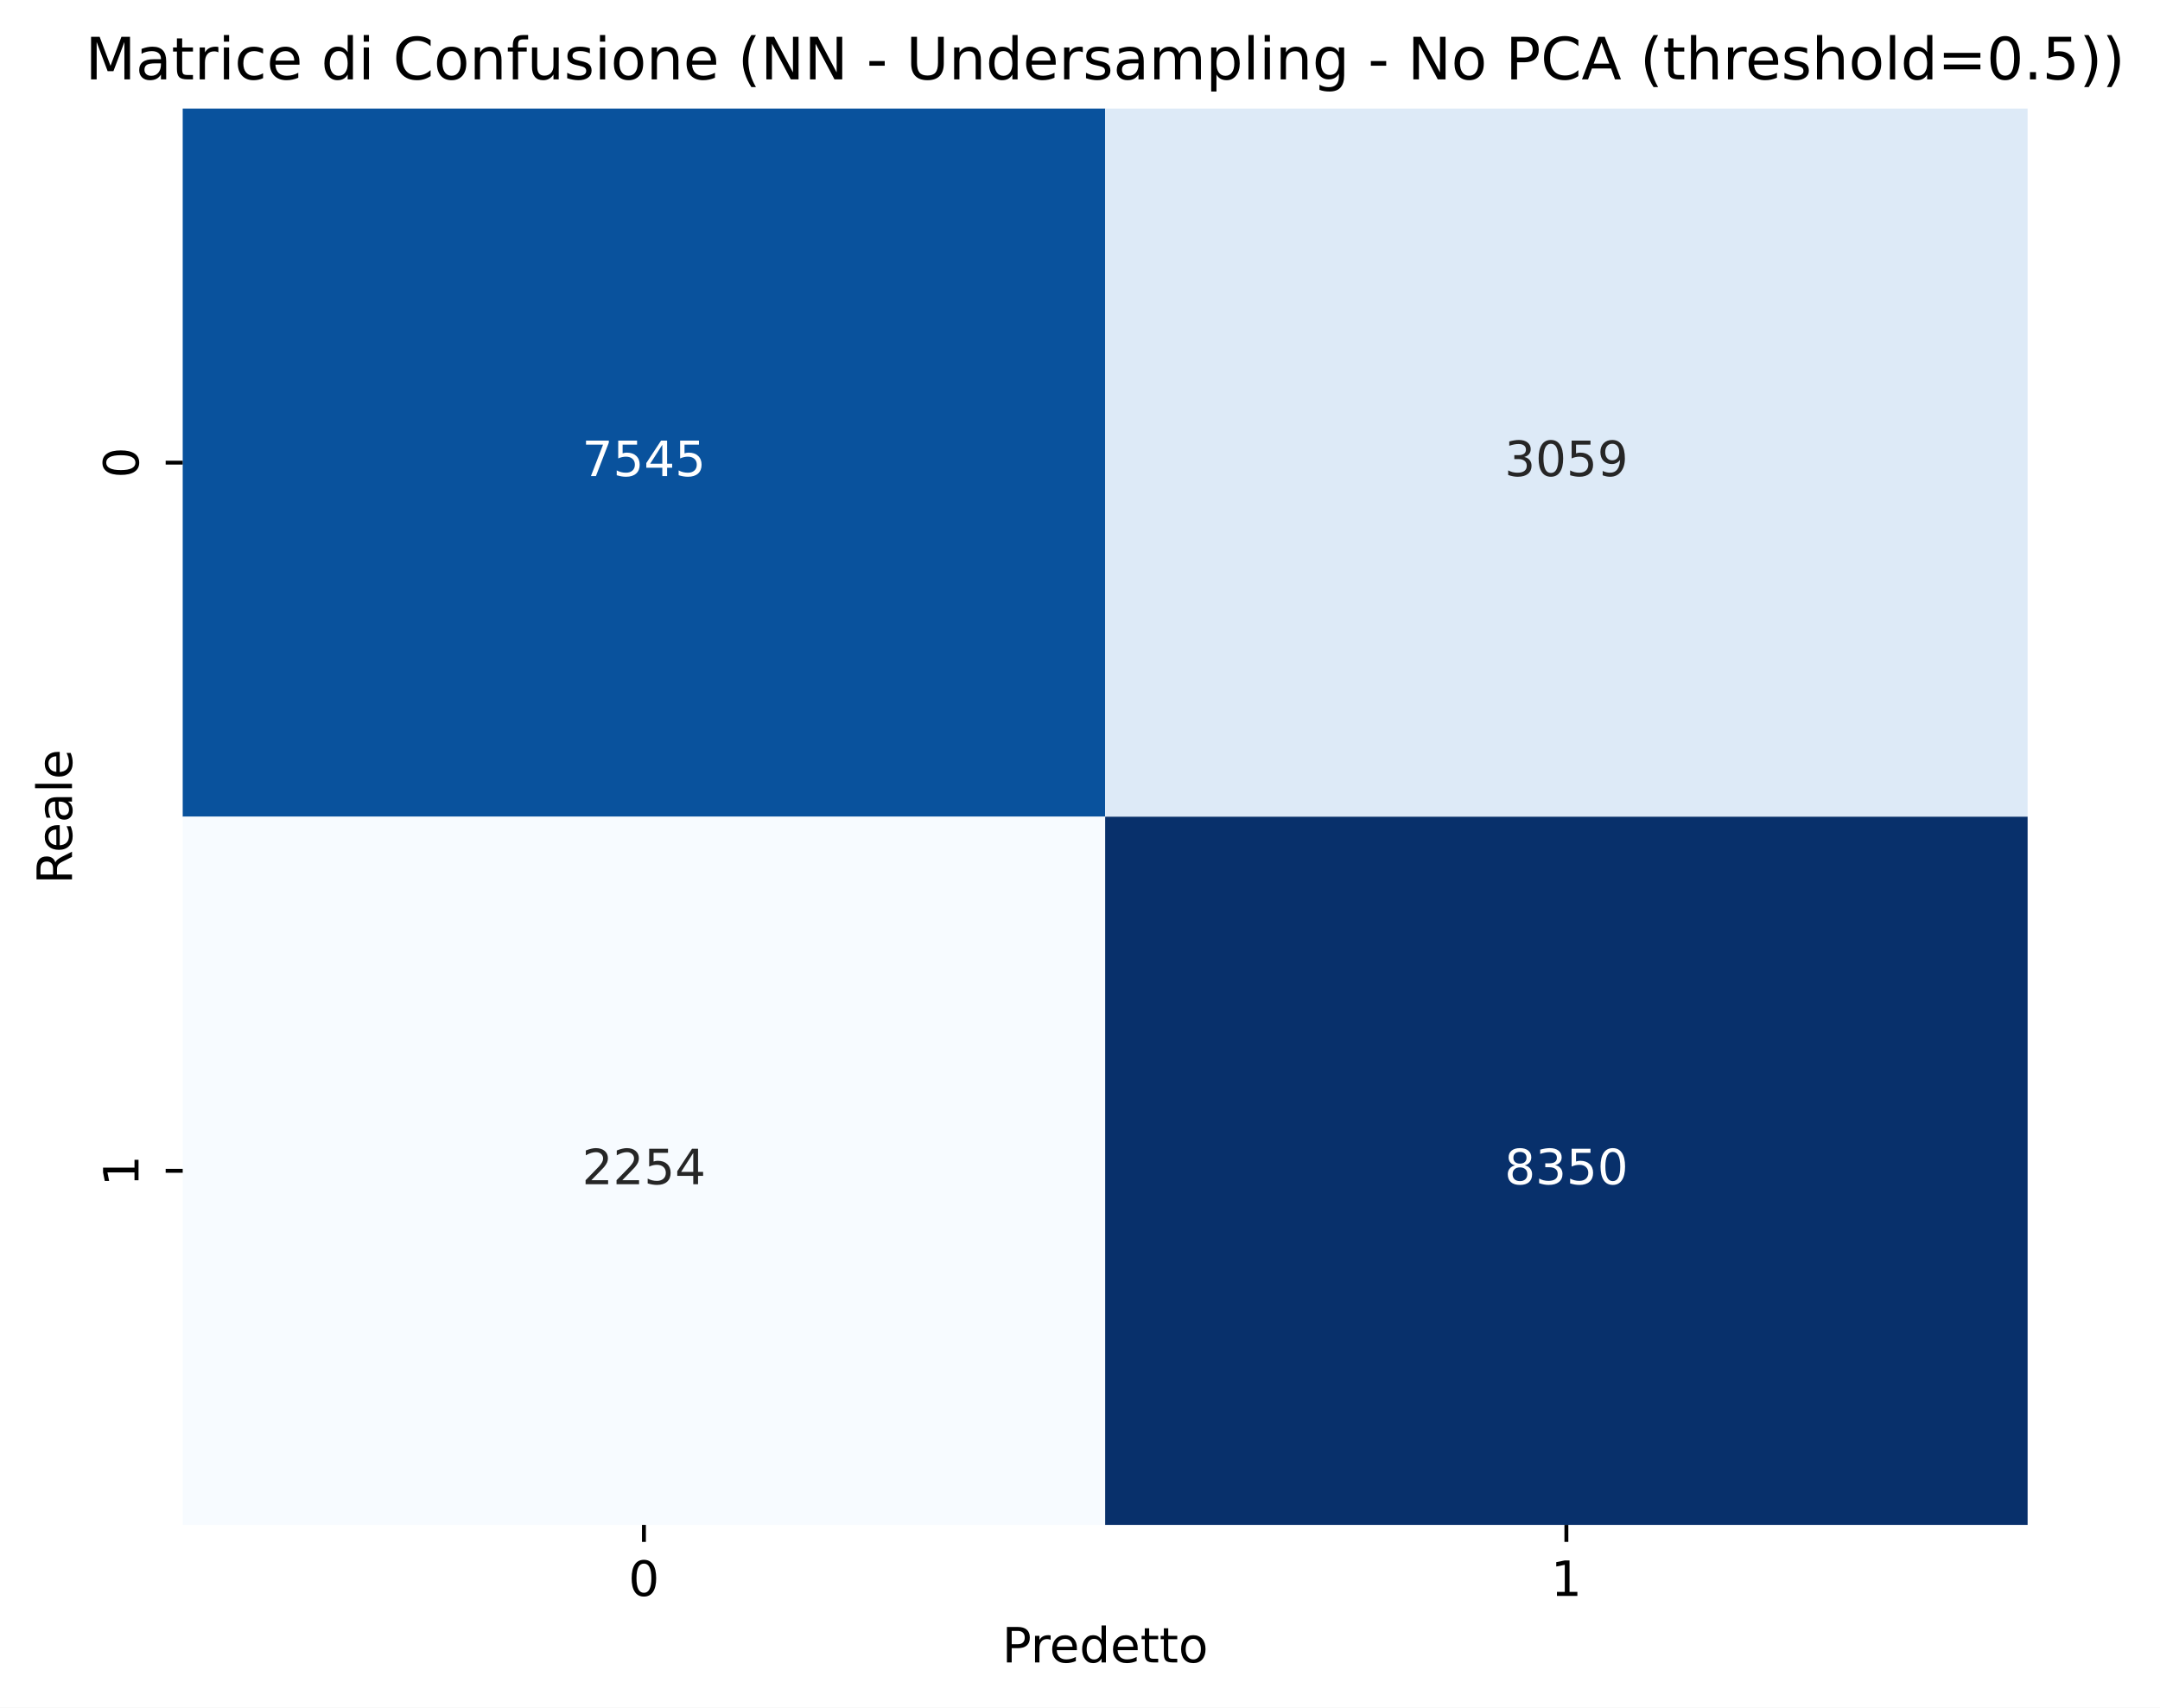
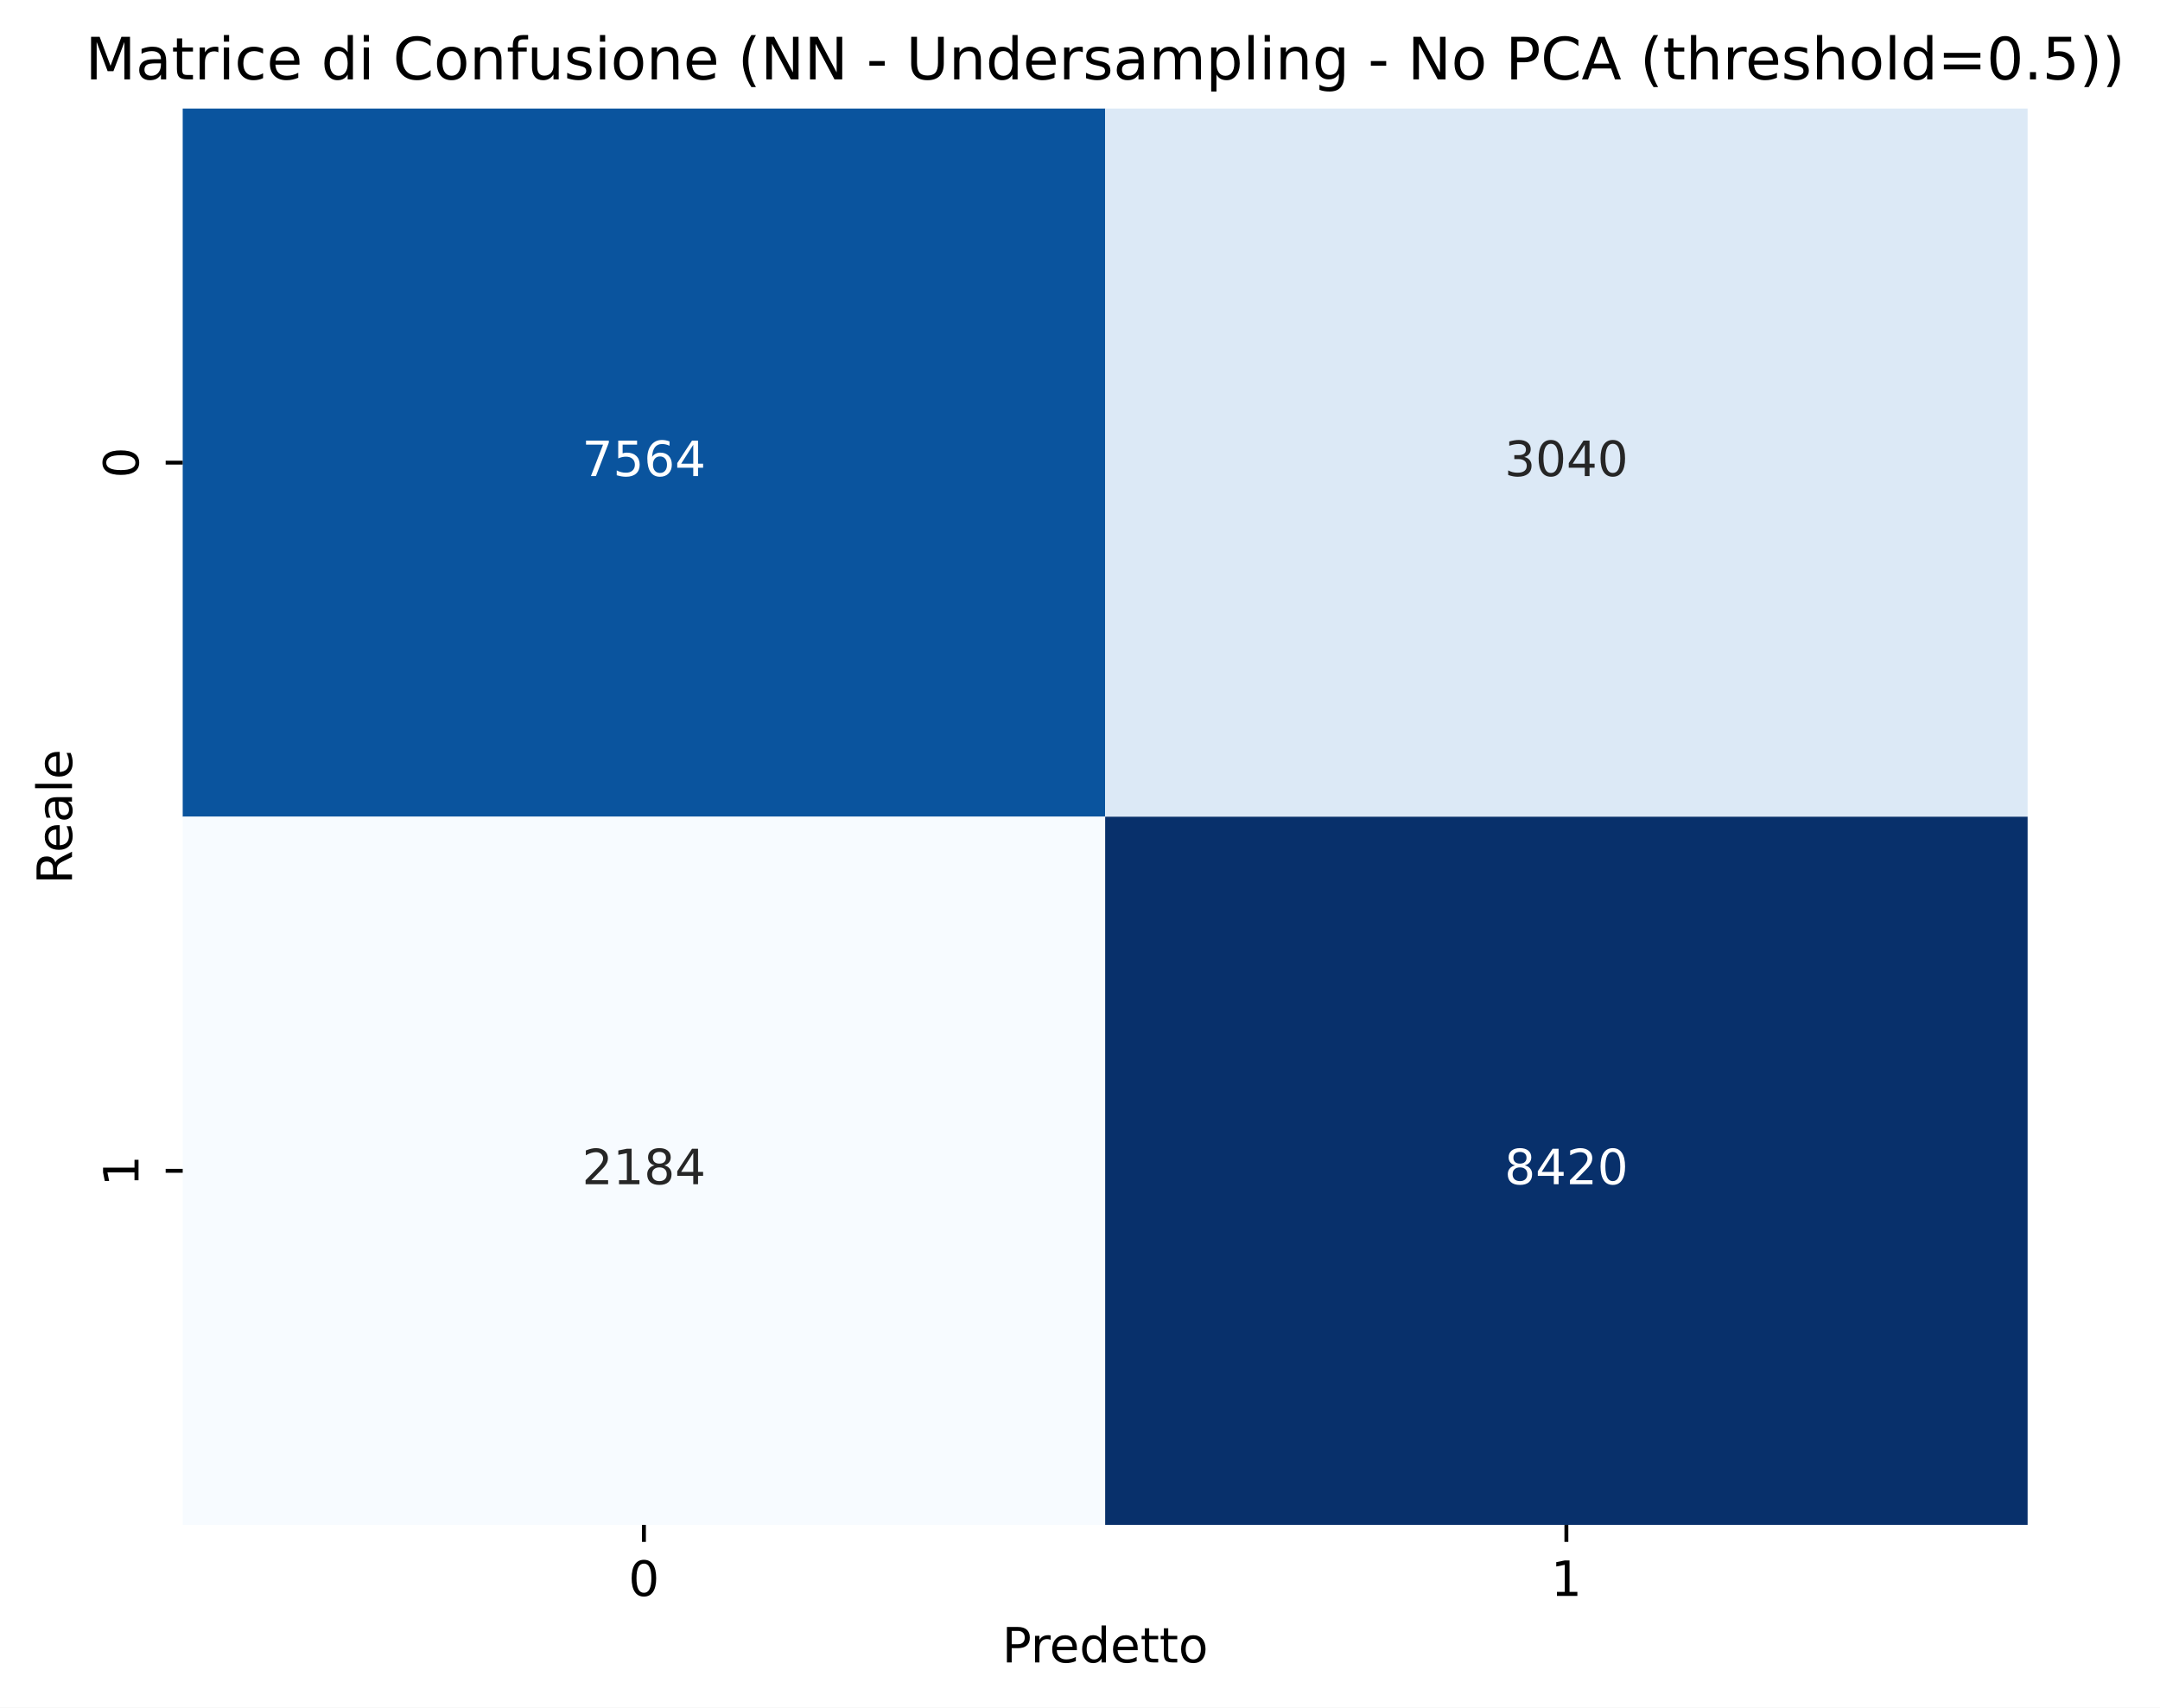
<svg xmlns="http://www.w3.org/2000/svg" xmlns:xlink="http://www.w3.org/1999/xlink" width="444.009pt" height="351.034pt" viewBox="0 0 444.009 351.034" version="1.1">
  <defs>
    <style type="text/css">*{stroke-linejoin: round; stroke-linecap: butt}</style>
  </defs>
  <g id="figure_1">
    <g id="patch_1">
      <path d="M 0 351.034  L 444.009 351.034  L 444.009 0  L 0 0  z " style="fill: #ffffff" />
    </g>
    <g id="axes_1">
      <g id="patch_2">
        <path d="M 37.556 313.478  L 416.796 313.478  L 416.796 22.318  L 37.556 22.318  z " style="fill: #ffffff" />
      </g>
      <g id="QuadMesh_1">
-         <path d="M 37.556 22.318  L 227.176 22.318  L 227.176 167.898  L 37.556 167.898  L 37.556 22.318  " clip-path="url(#p47a1e5a4d9)" style="fill: #09529d" />
-         <path d="M 227.176 22.318  L 416.796 22.318  L 416.796 167.898  L 227.176 167.898  L 227.176 22.318  " clip-path="url(#p47a1e5a4d9)" style="fill: #ddeaf7" />
-         <path d="M 37.556 167.898  L 227.176 167.898  L 227.176 313.478  L 37.556 313.478  L 37.556 167.898  " clip-path="url(#p47a1e5a4d9)" style="fill: #f7fbff" />
-         <path d="M 227.176 167.898  L 416.796 167.898  L 416.796 313.478  L 227.176 313.478  L 227.176 167.898  " clip-path="url(#p47a1e5a4d9)" style="fill: #08306b" />
+         <path d="M 37.556 22.318  L 227.176 22.318  L 227.176 167.898  L 37.556 167.898  L 37.556 22.318  " clip-path="url(#pd460970eea)" style="fill: #0a549e" />
+         <path d="M 227.176 22.318  L 416.796 22.318  L 416.796 167.898  L 227.176 167.898  L 227.176 22.318  " clip-path="url(#pd460970eea)" style="fill: #dce9f6" />
+         <path d="M 37.556 167.898  L 227.176 167.898  L 227.176 313.478  L 37.556 313.478  L 37.556 167.898  " clip-path="url(#pd460970eea)" style="fill: #f7fbff" />
+         <path d="M 227.176 167.898  L 416.796 167.898  L 416.796 313.478  L 227.176 313.478  L 227.176 167.898  " clip-path="url(#pd460970eea)" style="fill: #08306b" />
      </g>
      <g id="matplotlib.axis_1">
        <g id="xtick_1">
          <g id="line2d_1">
            <defs>
-               <path id="m3b9538b29e" d="M 0 0  L 0 3.5  " style="stroke: #000000; stroke-width: 0.8" />
-             </defs>
-             <g>
-               <use xlink:href="#m3b9538b29e" x="132.366" y="313.478" style="stroke: #000000; stroke-width: 0.8" />
+               <path id="m36b2224ca0" d="M 0 0  L 0 3.5  " style="stroke: #000000; stroke-width: 0.8" />
+             </defs>
+             <g>
+               <use xlink:href="#m36b2224ca0" x="132.366" y="313.478" style="stroke: #000000; stroke-width: 0.8" />
            </g>
          </g>
          <g id="text_1">
            <g transform="translate(129.185 328.0766) scale(0.1 -0.1)">
              <defs>
                <path id="DejaVuSans-30" d="M 2034 4250  Q 1547 4250 1301 3770  Q 1056 3291 1056 2328  Q 1056 1369 1301 889  Q 1547 409 2034 409  Q 2525 409 2770 889  Q 3016 1369 3016 2328  Q 3016 3291 2770 3770  Q 2525 4250 2034 4250  z M 2034 4750  Q 2819 4750 3233 4129  Q 3647 3509 3647 2328  Q 3647 1150 3233 529  Q 2819 -91 2034 -91  Q 1250 -91 836 529  Q 422 1150 422 2328  Q 422 3509 836 4129  Q 1250 4750 2034 4750  z " transform="scale(0.015625)" />
              </defs>
              <use xlink:href="#DejaVuSans-30" />
            </g>
          </g>
        </g>
        <g id="xtick_2">
          <g id="line2d_2">
            <g>
-               <use xlink:href="#m3b9538b29e" x="321.986" y="313.478" style="stroke: #000000; stroke-width: 0.8" />
+               <use xlink:href="#m36b2224ca0" x="321.986" y="313.478" style="stroke: #000000; stroke-width: 0.8" />
            </g>
          </g>
          <g id="text_2">
            <g transform="translate(318.805 328.0766) scale(0.1 -0.1)">
              <defs>
                <path id="DejaVuSans-31" d="M 794 531  L 1825 531  L 1825 4091  L 703 3866  L 703 4441  L 1819 4666  L 2450 4666  L 2450 531  L 3481 531  L 3481 0  L 794 0  L 794 531  z " transform="scale(0.015625)" />
              </defs>
              <use xlink:href="#DejaVuSans-31" />
            </g>
          </g>
        </g>
        <g id="text_3">
          <g transform="translate(205.9989 341.7547) scale(0.1 -0.1)">
            <defs>
              <path id="DejaVuSans-50" d="M 1259 4147  L 1259 2394  L 2053 2394  Q 2494 2394 2734 2622  Q 2975 2850 2975 3272  Q 2975 3691 2734 3919  Q 2494 4147 2053 4147  L 1259 4147  z M 628 4666  L 2053 4666  Q 2838 4666 3239 4311  Q 3641 3956 3641 3272  Q 3641 2581 3239 2228  Q 2838 1875 2053 1875  L 1259 1875  L 1259 0  L 628 0  L 628 4666  z " transform="scale(0.015625)" />
              <path id="DejaVuSans-72" d="M 2631 2963  Q 2534 3019 2420 3045  Q 2306 3072 2169 3072  Q 1681 3072 1420 2755  Q 1159 2438 1159 1844  L 1159 0  L 581 0  L 581 3500  L 1159 3500  L 1159 2956  Q 1341 3275 1631 3429  Q 1922 3584 2338 3584  Q 2397 3584 2469 3576  Q 2541 3569 2628 3553  L 2631 2963  z " transform="scale(0.015625)" />
              <path id="DejaVuSans-65" d="M 3597 1894  L 3597 1613  L 953 1613  Q 991 1019 1311 708  Q 1631 397 2203 397  Q 2534 397 2845 478  Q 3156 559 3463 722  L 3463 178  Q 3153 47 2828 -22  Q 2503 -91 2169 -91  Q 1331 -91 842 396  Q 353 884 353 1716  Q 353 2575 817 3079  Q 1281 3584 2069 3584  Q 2775 3584 3186 3129  Q 3597 2675 3597 1894  z M 3022 2063  Q 3016 2534 2758 2815  Q 2500 3097 2075 3097  Q 1594 3097 1305 2825  Q 1016 2553 972 2059  L 3022 2063  z " transform="scale(0.015625)" />
              <path id="DejaVuSans-64" d="M 2906 2969  L 2906 4863  L 3481 4863  L 3481 0  L 2906 0  L 2906 525  Q 2725 213 2448 61  Q 2172 -91 1784 -91  Q 1150 -91 751 415  Q 353 922 353 1747  Q 353 2572 751 3078  Q 1150 3584 1784 3584  Q 2172 3584 2448 3432  Q 2725 3281 2906 2969  z M 947 1747  Q 947 1113 1208 752  Q 1469 391 1925 391  Q 2381 391 2643 752  Q 2906 1113 2906 1747  Q 2906 2381 2643 2742  Q 2381 3103 1925 3103  Q 1469 3103 1208 2742  Q 947 2381 947 1747  z " transform="scale(0.015625)" />
              <path id="DejaVuSans-74" d="M 1172 4494  L 1172 3500  L 2356 3500  L 2356 3053  L 1172 3053  L 1172 1153  Q 1172 725 1289 603  Q 1406 481 1766 481  L 2356 481  L 2356 0  L 1766 0  Q 1100 0 847 248  Q 594 497 594 1153  L 594 3053  L 172 3053  L 172 3500  L 594 3500  L 594 4494  L 1172 4494  z " transform="scale(0.015625)" />
              <path id="DejaVuSans-6f" d="M 1959 3097  Q 1497 3097 1228 2736  Q 959 2375 959 1747  Q 959 1119 1226 758  Q 1494 397 1959 397  Q 2419 397 2687 759  Q 2956 1122 2956 1747  Q 2956 2369 2687 2733  Q 2419 3097 1959 3097  z M 1959 3584  Q 2709 3584 3137 3096  Q 3566 2609 3566 1747  Q 3566 888 3137 398  Q 2709 -91 1959 -91  Q 1206 -91 779 398  Q 353 888 353 1747  Q 353 2609 779 3096  Q 1206 3584 1959 3584  z " transform="scale(0.015625)" />
            </defs>
            <use xlink:href="#DejaVuSans-50" />
            <use xlink:href="#DejaVuSans-72" transform="translate(58.55273 0)" />
            <use xlink:href="#DejaVuSans-65" transform="translate(97.41602 0)" />
            <use xlink:href="#DejaVuSans-64" transform="translate(158.9395 0)" />
            <use xlink:href="#DejaVuSans-65" transform="translate(222.416 0)" />
            <use xlink:href="#DejaVuSans-74" transform="translate(283.9395 0)" />
            <use xlink:href="#DejaVuSans-74" transform="translate(323.1484 0)" />
            <use xlink:href="#DejaVuSans-6f" transform="translate(362.3574 0)" />
          </g>
        </g>
      </g>
      <g id="matplotlib.axis_2">
        <g id="ytick_1">
          <g id="line2d_3">
            <defs>
-               <path id="m0e67351936" d="M 0 0  L -3.5 0  " style="stroke: #000000; stroke-width: 0.8" />
-             </defs>
-             <g>
-               <use xlink:href="#m0e67351936" x="37.556" y="95.108" style="stroke: #000000; stroke-width: 0.8" />
+               <path id="m43850d05e5" d="M 0 0  L -3.5 0  " style="stroke: #000000; stroke-width: 0.8" />
+             </defs>
+             <g>
+               <use xlink:href="#m43850d05e5" x="37.556" y="95.108" style="stroke: #000000; stroke-width: 0.8" />
            </g>
          </g>
          <g id="text_4">
            <g transform="translate(28.47656 98.28938) rotate(-90) scale(0.1 -0.1)">
              <use xlink:href="#DejaVuSans-30" />
            </g>
          </g>
        </g>
        <g id="ytick_2">
          <g id="line2d_4">
            <g>
-               <use xlink:href="#m0e67351936" x="37.556" y="240.688" style="stroke: #000000; stroke-width: 0.8" />
+               <use xlink:href="#m43850d05e5" x="37.556" y="240.688" style="stroke: #000000; stroke-width: 0.8" />
            </g>
          </g>
          <g id="text_5">
            <g transform="translate(28.47656 243.8694) rotate(-90) scale(0.1 -0.1)">
              <use xlink:href="#DejaVuSans-31" />
            </g>
          </g>
        </g>
        <g id="text_6">
          <g transform="translate(14.79844 181.7536) rotate(-90) scale(0.1 -0.1)">
            <defs>
              <path id="DejaVuSans-52" d="M 2841 2188  Q 3044 2119 3236 1894  Q 3428 1669 3622 1275  L 4263 0  L 3584 0  L 2988 1197  Q 2756 1666 2539 1819  Q 2322 1972 1947 1972  L 1259 1972  L 1259 0  L 628 0  L 628 4666  L 2053 4666  Q 2853 4666 3247 4331  Q 3641 3997 3641 3322  Q 3641 2881 3436 2590  Q 3231 2300 2841 2188  z M 1259 4147  L 1259 2491  L 2053 2491  Q 2509 2491 2742 2702  Q 2975 2913 2975 3322  Q 2975 3731 2742 3939  Q 2509 4147 2053 4147  L 1259 4147  z " transform="scale(0.015625)" />
              <path id="DejaVuSans-61" d="M 2194 1759  Q 1497 1759 1228 1600  Q 959 1441 959 1056  Q 959 750 1161 570  Q 1363 391 1709 391  Q 2188 391 2477 730  Q 2766 1069 2766 1631  L 2766 1759  L 2194 1759  z M 3341 1997  L 3341 0  L 2766 0  L 2766 531  Q 2569 213 2275 61  Q 1981 -91 1556 -91  Q 1019 -91 701 211  Q 384 513 384 1019  Q 384 1609 779 1909  Q 1175 2209 1959 2209  L 2766 2209  L 2766 2266  Q 2766 2663 2505 2880  Q 2244 3097 1772 3097  Q 1472 3097 1187 3025  Q 903 2953 641 2809  L 641 3341  Q 956 3463 1253 3523  Q 1550 3584 1831 3584  Q 2591 3584 2966 3190  Q 3341 2797 3341 1997  z " transform="scale(0.015625)" />
              <path id="DejaVuSans-6c" d="M 603 4863  L 1178 4863  L 1178 0  L 603 0  L 603 4863  z " transform="scale(0.015625)" />
            </defs>
            <use xlink:href="#DejaVuSans-52" />
            <use xlink:href="#DejaVuSans-65" transform="translate(64.98242 0)" />
            <use xlink:href="#DejaVuSans-61" transform="translate(126.5059 0)" />
            <use xlink:href="#DejaVuSans-6c" transform="translate(187.7852 0)" />
            <use xlink:href="#DejaVuSans-65" transform="translate(215.5684 0)" />
          </g>
        </g>
      </g>
      <g id="text_7">
        <g style="fill: #ffffff" transform="translate(119.6412 97.8675) scale(0.1 -0.1)">
          <defs>
            <path id="DejaVuSans-37" d="M 525 4666  L 3525 4666  L 3525 4397  L 1831 0  L 1172 0  L 2766 4134  L 525 4134  L 525 4666  z " transform="scale(0.015625)" />
            <path id="DejaVuSans-35" d="M 691 4666  L 3169 4666  L 3169 4134  L 1269 4134  L 1269 2991  Q 1406 3038 1543 3061  Q 1681 3084 1819 3084  Q 2600 3084 3056 2656  Q 3513 2228 3513 1497  Q 3513 744 3044 326  Q 2575 -91 1722 -91  Q 1428 -91 1123 -41  Q 819 9 494 109  L 494 744  Q 775 591 1075 516  Q 1375 441 1709 441  Q 2250 441 2565 725  Q 2881 1009 2881 1497  Q 2881 1984 2565 2268  Q 2250 2553 1709 2553  Q 1456 2553 1204 2497  Q 953 2441 691 2322  L 691 4666  z " transform="scale(0.015625)" />
+             <path id="DejaVuSans-36" d="M 2113 2584  Q 1688 2584 1439 2293  Q 1191 2003 1191 1497  Q 1191 994 1439 701  Q 1688 409 2113 409  Q 2538 409 2786 701  Q 3034 994 3034 1497  Q 3034 2003 2786 2293  Q 2538 2584 2113 2584  z M 3366 4563  L 3366 3988  Q 3128 4100 2886 4159  Q 2644 4219 2406 4219  Q 1781 4219 1451 3797  Q 1122 3375 1075 2522  Q 1259 2794 1537 2939  Q 1816 3084 2150 3084  Q 2853 3084 3261 2657  Q 3669 2231 3669 1497  Q 3669 778 3244 343  Q 2819 -91 2113 -91  Q 1303 -91 875 529  Q 447 1150 447 2328  Q 447 3434 972 4092  Q 1497 4750 2381 4750  Q 2619 4750 2861 4703  Q 3103 4656 3366 4563  z " transform="scale(0.015625)" />
            <path id="DejaVuSans-34" d="M 2419 4116  L 825 1625  L 2419 1625  L 2419 4116  z M 2253 4666  L 3047 4666  L 3047 1625  L 3713 1625  L 3713 1100  L 3047 1100  L 3047 0  L 2419 0  L 2419 1100  L 313 1100  L 313 1709  L 2253 4666  z " transform="scale(0.015625)" />
          </defs>
          <use xlink:href="#DejaVuSans-37" />
          <use xlink:href="#DejaVuSans-35" transform="translate(63.62305 0)" />
-           <use xlink:href="#DejaVuSans-34" transform="translate(127.2461 0)" />
-           <use xlink:href="#DejaVuSans-35" transform="translate(190.8691 0)" />
+           <use xlink:href="#DejaVuSans-36" transform="translate(127.2461 0)" />
+           <use xlink:href="#DejaVuSans-34" transform="translate(190.8691 0)" />
        </g>
      </g>
      <g id="text_8">
        <g style="fill: #262626" transform="translate(309.2613 97.8675) scale(0.1 -0.1)">
          <defs>
            <path id="DejaVuSans-33" d="M 2597 2516  Q 3050 2419 3304 2112  Q 3559 1806 3559 1356  Q 3559 666 3084 287  Q 2609 -91 1734 -91  Q 1441 -91 1130 -33  Q 819 25 488 141  L 488 750  Q 750 597 1062 519  Q 1375 441 1716 441  Q 2309 441 2620 675  Q 2931 909 2931 1356  Q 2931 1769 2642 2001  Q 2353 2234 1838 2234  L 1294 2234  L 1294 2753  L 1863 2753  Q 2328 2753 2575 2939  Q 2822 3125 2822 3475  Q 2822 3834 2567 4026  Q 2313 4219 1838 4219  Q 1578 4219 1281 4162  Q 984 4106 628 3988  L 628 4550  Q 988 4650 1302 4700  Q 1616 4750 1894 4750  Q 2613 4750 3031 4423  Q 3450 4097 3450 3541  Q 3450 3153 3228 2886  Q 3006 2619 2597 2516  z " transform="scale(0.015625)" />
-             <path id="DejaVuSans-39" d="M 703 97  L 703 672  Q 941 559 1184 500  Q 1428 441 1663 441  Q 2288 441 2617 861  Q 2947 1281 2994 2138  Q 2813 1869 2534 1725  Q 2256 1581 1919 1581  Q 1219 1581 811 2004  Q 403 2428 403 3163  Q 403 3881 828 4315  Q 1253 4750 1959 4750  Q 2769 4750 3195 4129  Q 3622 3509 3622 2328  Q 3622 1225 3098 567  Q 2575 -91 1691 -91  Q 1453 -91 1209 -44  Q 966 3 703 97  z M 1959 2075  Q 2384 2075 2632 2365  Q 2881 2656 2881 3163  Q 2881 3666 2632 3958  Q 2384 4250 1959 4250  Q 1534 4250 1286 3958  Q 1038 3666 1038 3163  Q 1038 2656 1286 2365  Q 1534 2075 1959 2075  z " transform="scale(0.015625)" />
          </defs>
          <use xlink:href="#DejaVuSans-33" />
          <use xlink:href="#DejaVuSans-30" transform="translate(63.62305 0)" />
-           <use xlink:href="#DejaVuSans-35" transform="translate(127.2461 0)" />
-           <use xlink:href="#DejaVuSans-39" transform="translate(190.8691 0)" />
+           <use xlink:href="#DejaVuSans-34" transform="translate(127.2461 0)" />
+           <use xlink:href="#DejaVuSans-30" transform="translate(190.8691 0)" />
        </g>
      </g>
      <g id="text_9">
        <g style="fill: #262626" transform="translate(119.6412 243.4475) scale(0.1 -0.1)">
          <defs>
            <path id="DejaVuSans-32" d="M 1228 531  L 3431 531  L 3431 0  L 469 0  L 469 531  Q 828 903 1448 1529  Q 2069 2156 2228 2338  Q 2531 2678 2651 2914  Q 2772 3150 2772 3378  Q 2772 3750 2511 3984  Q 2250 4219 1831 4219  Q 1534 4219 1204 4116  Q 875 4013 500 3803  L 500 4441  Q 881 4594 1212 4672  Q 1544 4750 1819 4750  Q 2544 4750 2975 4387  Q 3406 4025 3406 3419  Q 3406 3131 3298 2873  Q 3191 2616 2906 2266  Q 2828 2175 2409 1742  Q 1991 1309 1228 531  z " transform="scale(0.015625)" />
+             <path id="DejaVuSans-38" d="M 2034 2216  Q 1584 2216 1326 1975  Q 1069 1734 1069 1313  Q 1069 891 1326 650  Q 1584 409 2034 409  Q 2484 409 2743 651  Q 3003 894 3003 1313  Q 3003 1734 2745 1975  Q 2488 2216 2034 2216  z M 1403 2484  Q 997 2584 770 2862  Q 544 3141 544 3541  Q 544 4100 942 4425  Q 1341 4750 2034 4750  Q 2731 4750 3128 4425  Q 3525 4100 3525 3541  Q 3525 3141 3298 2862  Q 3072 2584 2669 2484  Q 3125 2378 3379 2068  Q 3634 1759 3634 1313  Q 3634 634 3220 271  Q 2806 -91 2034 -91  Q 1263 -91 848 271  Q 434 634 434 1313  Q 434 1759 690 2068  Q 947 2378 1403 2484  z M 1172 3481  Q 1172 3119 1398 2916  Q 1625 2713 2034 2713  Q 2441 2713 2670 2916  Q 2900 3119 2900 3481  Q 2900 3844 2670 4047  Q 2441 4250 2034 4250  Q 1625 4250 1398 4047  Q 1172 3844 1172 3481  z " transform="scale(0.015625)" />
          </defs>
          <use xlink:href="#DejaVuSans-32" />
-           <use xlink:href="#DejaVuSans-32" transform="translate(63.62305 0)" />
-           <use xlink:href="#DejaVuSans-35" transform="translate(127.2461 0)" />
+           <use xlink:href="#DejaVuSans-31" transform="translate(63.62305 0)" />
+           <use xlink:href="#DejaVuSans-38" transform="translate(127.2461 0)" />
          <use xlink:href="#DejaVuSans-34" transform="translate(190.8691 0)" />
        </g>
      </g>
      <g id="text_10">
        <g style="fill: #ffffff" transform="translate(309.2613 243.4475) scale(0.1 -0.1)">
-           <defs>
-             <path id="DejaVuSans-38" d="M 2034 2216  Q 1584 2216 1326 1975  Q 1069 1734 1069 1313  Q 1069 891 1326 650  Q 1584 409 2034 409  Q 2484 409 2743 651  Q 3003 894 3003 1313  Q 3003 1734 2745 1975  Q 2488 2216 2034 2216  z M 1403 2484  Q 997 2584 770 2862  Q 544 3141 544 3541  Q 544 4100 942 4425  Q 1341 4750 2034 4750  Q 2731 4750 3128 4425  Q 3525 4100 3525 3541  Q 3525 3141 3298 2862  Q 3072 2584 2669 2484  Q 3125 2378 3379 2068  Q 3634 1759 3634 1313  Q 3634 634 3220 271  Q 2806 -91 2034 -91  Q 1263 -91 848 271  Q 434 634 434 1313  Q 434 1759 690 2068  Q 947 2378 1403 2484  z M 1172 3481  Q 1172 3119 1398 2916  Q 1625 2713 2034 2713  Q 2441 2713 2670 2916  Q 2900 3119 2900 3481  Q 2900 3844 2670 4047  Q 2441 4250 2034 4250  Q 1625 4250 1398 4047  Q 1172 3844 1172 3481  z " transform="scale(0.015625)" />
-           </defs>
          <use xlink:href="#DejaVuSans-38" />
-           <use xlink:href="#DejaVuSans-33" transform="translate(63.62305 0)" />
-           <use xlink:href="#DejaVuSans-35" transform="translate(127.2461 0)" />
+           <use xlink:href="#DejaVuSans-34" transform="translate(63.62305 0)" />
+           <use xlink:href="#DejaVuSans-32" transform="translate(127.2461 0)" />
          <use xlink:href="#DejaVuSans-30" transform="translate(190.8691 0)" />
        </g>
      </g>
      <g id="text_11">
        <g transform="translate(17.54375 16.31812) scale(0.12 -0.12)">
          <defs>
            <path id="DejaVuSans-4d" d="M 628 4666  L 1569 4666  L 2759 1491  L 3956 4666  L 4897 4666  L 4897 0  L 4281 0  L 4281 4097  L 3078 897  L 2444 897  L 1241 4097  L 1241 0  L 628 0  L 628 4666  z " transform="scale(0.015625)" />
            <path id="DejaVuSans-69" d="M 603 3500  L 1178 3500  L 1178 0  L 603 0  L 603 3500  z M 603 4863  L 1178 4863  L 1178 4134  L 603 4134  L 603 4863  z " transform="scale(0.015625)" />
            <path id="DejaVuSans-63" d="M 3122 3366  L 3122 2828  Q 2878 2963 2633 3030  Q 2388 3097 2138 3097  Q 1578 3097 1268 2742  Q 959 2388 959 1747  Q 959 1106 1268 751  Q 1578 397 2138 397  Q 2388 397 2633 464  Q 2878 531 3122 666  L 3122 134  Q 2881 22 2623 -34  Q 2366 -91 2075 -91  Q 1284 -91 818 406  Q 353 903 353 1747  Q 353 2603 823 3093  Q 1294 3584 2113 3584  Q 2378 3584 2631 3529  Q 2884 3475 3122 3366  z " transform="scale(0.015625)" />
            <path id="DejaVuSans-20" transform="scale(0.015625)" />
            <path id="DejaVuSans-43" d="M 4122 4306  L 4122 3641  Q 3803 3938 3442 4084  Q 3081 4231 2675 4231  Q 1875 4231 1450 3742  Q 1025 3253 1025 2328  Q 1025 1406 1450 917  Q 1875 428 2675 428  Q 3081 428 3442 575  Q 3803 722 4122 1019  L 4122 359  Q 3791 134 3420 21  Q 3050 -91 2638 -91  Q 1578 -91 968 557  Q 359 1206 359 2328  Q 359 3453 968 4101  Q 1578 4750 2638 4750  Q 3056 4750 3426 4639  Q 3797 4528 4122 4306  z " transform="scale(0.015625)" />
            <path id="DejaVuSans-6e" d="M 3513 2113  L 3513 0  L 2938 0  L 2938 2094  Q 2938 2591 2744 2837  Q 2550 3084 2163 3084  Q 1697 3084 1428 2787  Q 1159 2491 1159 1978  L 1159 0  L 581 0  L 581 3500  L 1159 3500  L 1159 2956  Q 1366 3272 1645 3428  Q 1925 3584 2291 3584  Q 2894 3584 3203 3211  Q 3513 2838 3513 2113  z " transform="scale(0.015625)" />
            <path id="DejaVuSans-66" d="M 2375 4863  L 2375 4384  L 1825 4384  Q 1516 4384 1395 4259  Q 1275 4134 1275 3809  L 1275 3500  L 2222 3500  L 2222 3053  L 1275 3053  L 1275 0  L 697 0  L 697 3053  L 147 3053  L 147 3500  L 697 3500  L 697 3744  Q 697 4328 969 4595  Q 1241 4863 1831 4863  L 2375 4863  z " transform="scale(0.015625)" />
            <path id="DejaVuSans-75" d="M 544 1381  L 544 3500  L 1119 3500  L 1119 1403  Q 1119 906 1312 657  Q 1506 409 1894 409  Q 2359 409 2629 706  Q 2900 1003 2900 1516  L 2900 3500  L 3475 3500  L 3475 0  L 2900 0  L 2900 538  Q 2691 219 2414 64  Q 2138 -91 1772 -91  Q 1169 -91 856 284  Q 544 659 544 1381  z M 1991 3584  L 1991 3584  z " transform="scale(0.015625)" />
            <path id="DejaVuSans-73" d="M 2834 3397  L 2834 2853  Q 2591 2978 2328 3040  Q 2066 3103 1784 3103  Q 1356 3103 1142 2972  Q 928 2841 928 2578  Q 928 2378 1081 2264  Q 1234 2150 1697 2047  L 1894 2003  Q 2506 1872 2764 1633  Q 3022 1394 3022 966  Q 3022 478 2636 193  Q 2250 -91 1575 -91  Q 1294 -91 989 -36  Q 684 19 347 128  L 347 722  Q 666 556 975 473  Q 1284 391 1588 391  Q 1994 391 2212 530  Q 2431 669 2431 922  Q 2431 1156 2273 1281  Q 2116 1406 1581 1522  L 1381 1569  Q 847 1681 609 1914  Q 372 2147 372 2553  Q 372 3047 722 3315  Q 1072 3584 1716 3584  Q 2034 3584 2315 3537  Q 2597 3491 2834 3397  z " transform="scale(0.015625)" />
            <path id="DejaVuSans-28" d="M 1984 4856  Q 1566 4138 1362 3434  Q 1159 2731 1159 2009  Q 1159 1288 1364 580  Q 1569 -128 1984 -844  L 1484 -844  Q 1016 -109 783 600  Q 550 1309 550 2009  Q 550 2706 781 3412  Q 1013 4119 1484 4856  L 1984 4856  z " transform="scale(0.015625)" />
            <path id="DejaVuSans-4e" d="M 628 4666  L 1478 4666  L 3547 763  L 3547 4666  L 4159 4666  L 4159 0  L 3309 0  L 1241 3903  L 1241 0  L 628 0  L 628 4666  z " transform="scale(0.015625)" />
            <path id="DejaVuSans-2d" d="M 313 2009  L 1997 2009  L 1997 1497  L 313 1497  L 313 2009  z " transform="scale(0.015625)" />
            <path id="DejaVuSans-55" d="M 556 4666  L 1191 4666  L 1191 1831  Q 1191 1081 1462 751  Q 1734 422 2344 422  Q 2950 422 3222 751  Q 3494 1081 3494 1831  L 3494 4666  L 4128 4666  L 4128 1753  Q 4128 841 3676 375  Q 3225 -91 2344 -91  Q 1459 -91 1007 375  Q 556 841 556 1753  L 556 4666  z " transform="scale(0.015625)" />
            <path id="DejaVuSans-6d" d="M 3328 2828  Q 3544 3216 3844 3400  Q 4144 3584 4550 3584  Q 5097 3584 5394 3201  Q 5691 2819 5691 2113  L 5691 0  L 5113 0  L 5113 2094  Q 5113 2597 4934 2840  Q 4756 3084 4391 3084  Q 3944 3084 3684 2787  Q 3425 2491 3425 1978  L 3425 0  L 2847 0  L 2847 2094  Q 2847 2600 2669 2842  Q 2491 3084 2119 3084  Q 1678 3084 1418 2786  Q 1159 2488 1159 1978  L 1159 0  L 581 0  L 581 3500  L 1159 3500  L 1159 2956  Q 1356 3278 1631 3431  Q 1906 3584 2284 3584  Q 2666 3584 2933 3390  Q 3200 3197 3328 2828  z " transform="scale(0.015625)" />
            <path id="DejaVuSans-70" d="M 1159 525  L 1159 -1331  L 581 -1331  L 581 3500  L 1159 3500  L 1159 2969  Q 1341 3281 1617 3432  Q 1894 3584 2278 3584  Q 2916 3584 3314 3078  Q 3713 2572 3713 1747  Q 3713 922 3314 415  Q 2916 -91 2278 -91  Q 1894 -91 1617 61  Q 1341 213 1159 525  z M 3116 1747  Q 3116 2381 2855 2742  Q 2594 3103 2138 3103  Q 1681 3103 1420 2742  Q 1159 2381 1159 1747  Q 1159 1113 1420 752  Q 1681 391 2138 391  Q 2594 391 2855 752  Q 3116 1113 3116 1747  z " transform="scale(0.015625)" />
            <path id="DejaVuSans-67" d="M 2906 1791  Q 2906 2416 2648 2759  Q 2391 3103 1925 3103  Q 1463 3103 1205 2759  Q 947 2416 947 1791  Q 947 1169 1205 825  Q 1463 481 1925 481  Q 2391 481 2648 825  Q 2906 1169 2906 1791  z M 3481 434  Q 3481 -459 3084 -895  Q 2688 -1331 1869 -1331  Q 1566 -1331 1297 -1286  Q 1028 -1241 775 -1147  L 775 -588  Q 1028 -725 1275 -790  Q 1522 -856 1778 -856  Q 2344 -856 2625 -561  Q 2906 -266 2906 331  L 2906 616  Q 2728 306 2450 153  Q 2172 0 1784 0  Q 1141 0 747 490  Q 353 981 353 1791  Q 353 2603 747 3093  Q 1141 3584 1784 3584  Q 2172 3584 2450 3431  Q 2728 3278 2906 2969  L 2906 3500  L 3481 3500  L 3481 434  z " transform="scale(0.015625)" />
            <path id="DejaVuSans-41" d="M 2188 4044  L 1331 1722  L 3047 1722  L 2188 4044  z M 1831 4666  L 2547 4666  L 4325 0  L 3669 0  L 3244 1197  L 1141 1197  L 716 0  L 50 0  L 1831 4666  z " transform="scale(0.015625)" />
            <path id="DejaVuSans-68" d="M 3513 2113  L 3513 0  L 2938 0  L 2938 2094  Q 2938 2591 2744 2837  Q 2550 3084 2163 3084  Q 1697 3084 1428 2787  Q 1159 2491 1159 1978  L 1159 0  L 581 0  L 581 4863  L 1159 4863  L 1159 2956  Q 1366 3272 1645 3428  Q 1925 3584 2291 3584  Q 2894 3584 3203 3211  Q 3513 2838 3513 2113  z " transform="scale(0.015625)" />
            <path id="DejaVuSans-3d" d="M 678 2906  L 4684 2906  L 4684 2381  L 678 2381  L 678 2906  z M 678 1631  L 4684 1631  L 4684 1100  L 678 1100  L 678 1631  z " transform="scale(0.015625)" />
            <path id="DejaVuSans-2e" d="M 684 794  L 1344 794  L 1344 0  L 684 0  L 684 794  z " transform="scale(0.015625)" />
            <path id="DejaVuSans-29" d="M 513 4856  L 1013 4856  Q 1481 4119 1714 3412  Q 1947 2706 1947 2009  Q 1947 1309 1714 600  Q 1481 -109 1013 -844  L 513 -844  Q 928 -128 1133 580  Q 1338 1288 1338 2009  Q 1338 2731 1133 3434  Q 928 4138 513 4856  z " transform="scale(0.015625)" />
          </defs>
          <use xlink:href="#DejaVuSans-4d" />
          <use xlink:href="#DejaVuSans-61" transform="translate(86.2793 0)" />
          <use xlink:href="#DejaVuSans-74" transform="translate(147.5586 0)" />
          <use xlink:href="#DejaVuSans-72" transform="translate(186.7676 0)" />
          <use xlink:href="#DejaVuSans-69" transform="translate(227.8809 0)" />
          <use xlink:href="#DejaVuSans-63" transform="translate(255.6641 0)" />
          <use xlink:href="#DejaVuSans-65" transform="translate(310.6445 0)" />
          <use xlink:href="#DejaVuSans-20" transform="translate(372.168 0)" />
          <use xlink:href="#DejaVuSans-64" transform="translate(403.9551 0)" />
          <use xlink:href="#DejaVuSans-69" transform="translate(467.4316 0)" />
          <use xlink:href="#DejaVuSans-20" transform="translate(495.2148 0)" />
          <use xlink:href="#DejaVuSans-43" transform="translate(527.002 0)" />
          <use xlink:href="#DejaVuSans-6f" transform="translate(596.8262 0)" />
          <use xlink:href="#DejaVuSans-6e" transform="translate(658.0078 0)" />
          <use xlink:href="#DejaVuSans-66" transform="translate(721.3867 0)" />
          <use xlink:href="#DejaVuSans-75" transform="translate(756.5918 0)" />
          <use xlink:href="#DejaVuSans-73" transform="translate(819.9707 0)" />
          <use xlink:href="#DejaVuSans-69" transform="translate(872.0703 0)" />
          <use xlink:href="#DejaVuSans-6f" transform="translate(899.8535 0)" />
          <use xlink:href="#DejaVuSans-6e" transform="translate(961.0352 0)" />
          <use xlink:href="#DejaVuSans-65" transform="translate(1024.414 0)" />
          <use xlink:href="#DejaVuSans-20" transform="translate(1085.938 0)" />
          <use xlink:href="#DejaVuSans-28" transform="translate(1117.725 0)" />
          <use xlink:href="#DejaVuSans-4e" transform="translate(1156.738 0)" />
          <use xlink:href="#DejaVuSans-4e" transform="translate(1231.543 0)" />
          <use xlink:href="#DejaVuSans-20" transform="translate(1306.348 0)" />
          <use xlink:href="#DejaVuSans-2d" transform="translate(1338.135 0)" />
          <use xlink:href="#DejaVuSans-20" transform="translate(1374.219 0)" />
          <use xlink:href="#DejaVuSans-55" transform="translate(1406.006 0)" />
          <use xlink:href="#DejaVuSans-6e" transform="translate(1479.199 0)" />
          <use xlink:href="#DejaVuSans-64" transform="translate(1542.578 0)" />
          <use xlink:href="#DejaVuSans-65" transform="translate(1606.055 0)" />
          <use xlink:href="#DejaVuSans-72" transform="translate(1667.578 0)" />
          <use xlink:href="#DejaVuSans-73" transform="translate(1708.691 0)" />
          <use xlink:href="#DejaVuSans-61" transform="translate(1760.791 0)" />
          <use xlink:href="#DejaVuSans-6d" transform="translate(1822.07 0)" />
          <use xlink:href="#DejaVuSans-70" transform="translate(1919.482 0)" />
          <use xlink:href="#DejaVuSans-6c" transform="translate(1982.959 0)" />
          <use xlink:href="#DejaVuSans-69" transform="translate(2010.742 0)" />
          <use xlink:href="#DejaVuSans-6e" transform="translate(2038.525 0)" />
          <use xlink:href="#DejaVuSans-67" transform="translate(2101.904 0)" />
          <use xlink:href="#DejaVuSans-20" transform="translate(2165.381 0)" />
          <use xlink:href="#DejaVuSans-2d" transform="translate(2197.168 0)" />
          <use xlink:href="#DejaVuSans-20" transform="translate(2233.252 0)" />
          <use xlink:href="#DejaVuSans-4e" transform="translate(2265.039 0)" />
          <use xlink:href="#DejaVuSans-6f" transform="translate(2339.844 0)" />
          <use xlink:href="#DejaVuSans-20" transform="translate(2401.025 0)" />
          <use xlink:href="#DejaVuSans-50" transform="translate(2432.812 0)" />
          <use xlink:href="#DejaVuSans-43" transform="translate(2493.115 0)" />
          <use xlink:href="#DejaVuSans-41" transform="translate(2562.939 0)" />
          <use xlink:href="#DejaVuSans-20" transform="translate(2631.348 0)" />
          <use xlink:href="#DejaVuSans-28" transform="translate(2663.135 0)" />
          <use xlink:href="#DejaVuSans-74" transform="translate(2702.148 0)" />
          <use xlink:href="#DejaVuSans-68" transform="translate(2741.357 0)" />
          <use xlink:href="#DejaVuSans-72" transform="translate(2804.736 0)" />
          <use xlink:href="#DejaVuSans-65" transform="translate(2843.6 0)" />
          <use xlink:href="#DejaVuSans-73" transform="translate(2905.123 0)" />
          <use xlink:href="#DejaVuSans-68" transform="translate(2957.223 0)" />
          <use xlink:href="#DejaVuSans-6f" transform="translate(3020.602 0)" />
          <use xlink:href="#DejaVuSans-6c" transform="translate(3081.783 0)" />
          <use xlink:href="#DejaVuSans-64" transform="translate(3109.566 0)" />
          <use xlink:href="#DejaVuSans-3d" transform="translate(3173.043 0)" />
          <use xlink:href="#DejaVuSans-30" transform="translate(3256.832 0)" />
          <use xlink:href="#DejaVuSans-2e" transform="translate(3320.455 0)" />
          <use xlink:href="#DejaVuSans-35" transform="translate(3352.242 0)" />
          <use xlink:href="#DejaVuSans-29" transform="translate(3415.865 0)" />
          <use xlink:href="#DejaVuSans-29" transform="translate(3454.879 0)" />
        </g>
      </g>
    </g>
  </g>
  <defs>
-     <clipPath id="p47a1e5a4d9">
+     <clipPath id="pd460970eea">
      <rect x="37.556" y="22.318" width="379.24" height="291.16" />
    </clipPath>
  </defs>
</svg>
